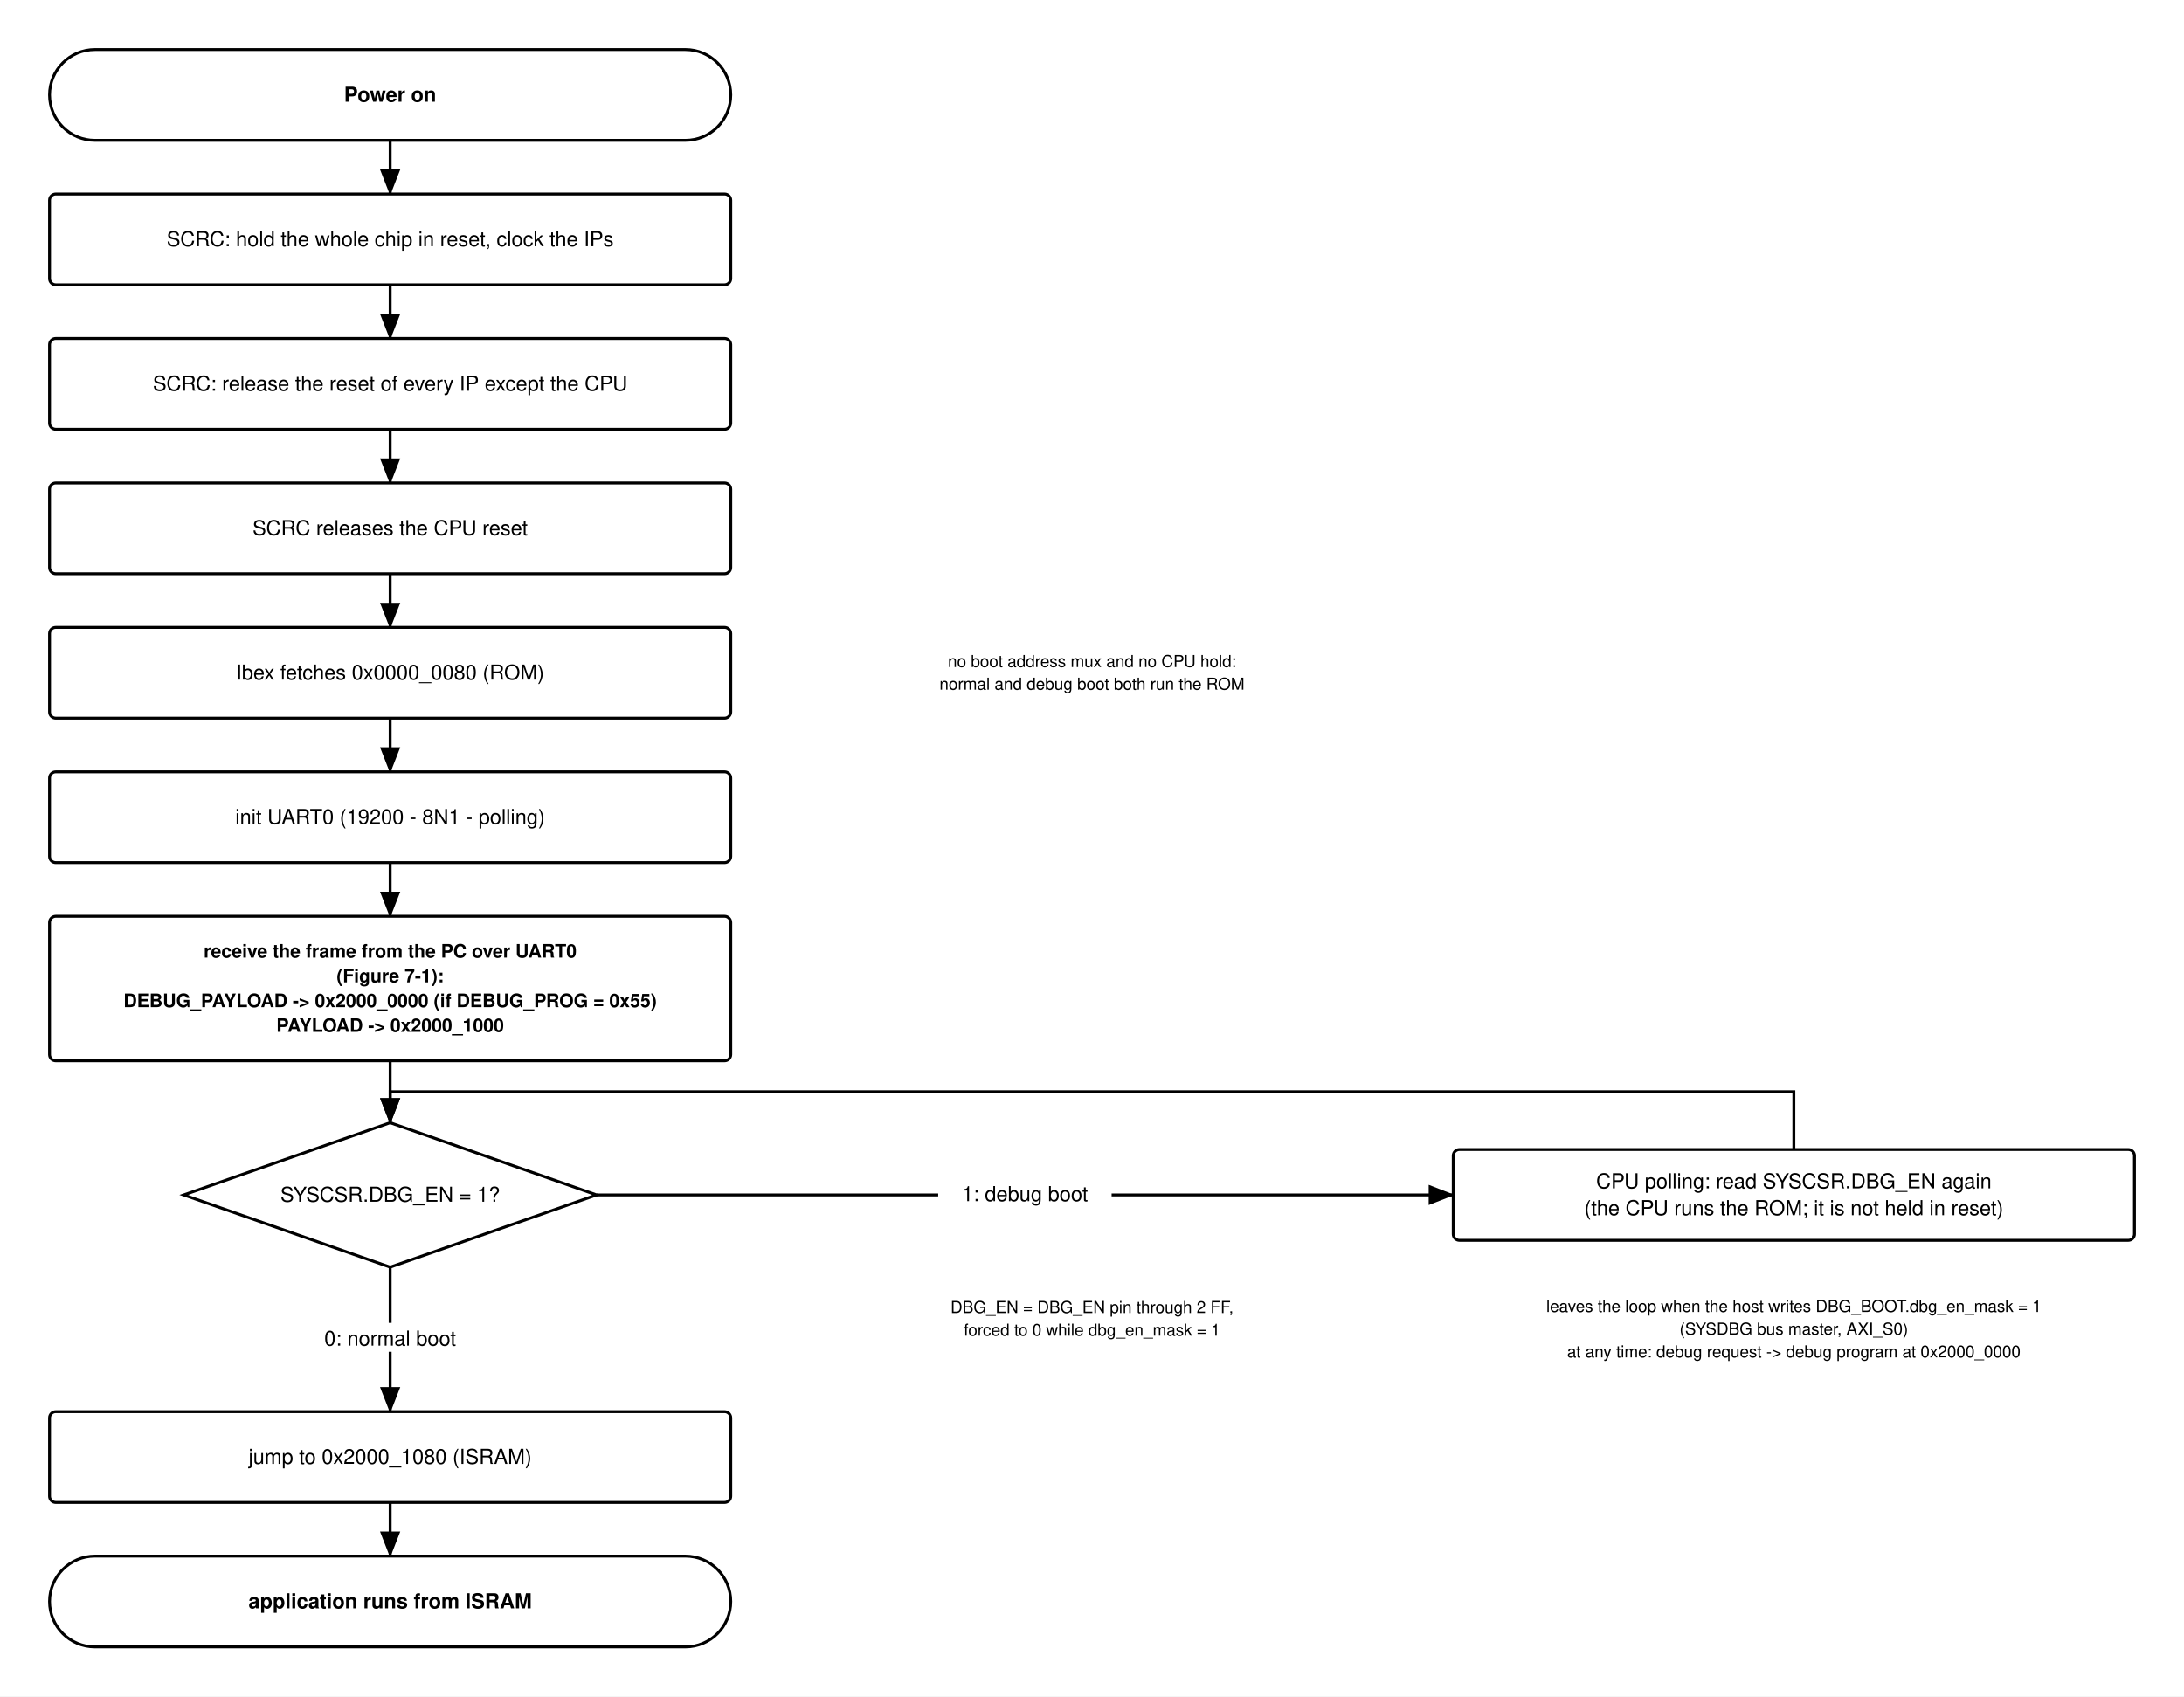
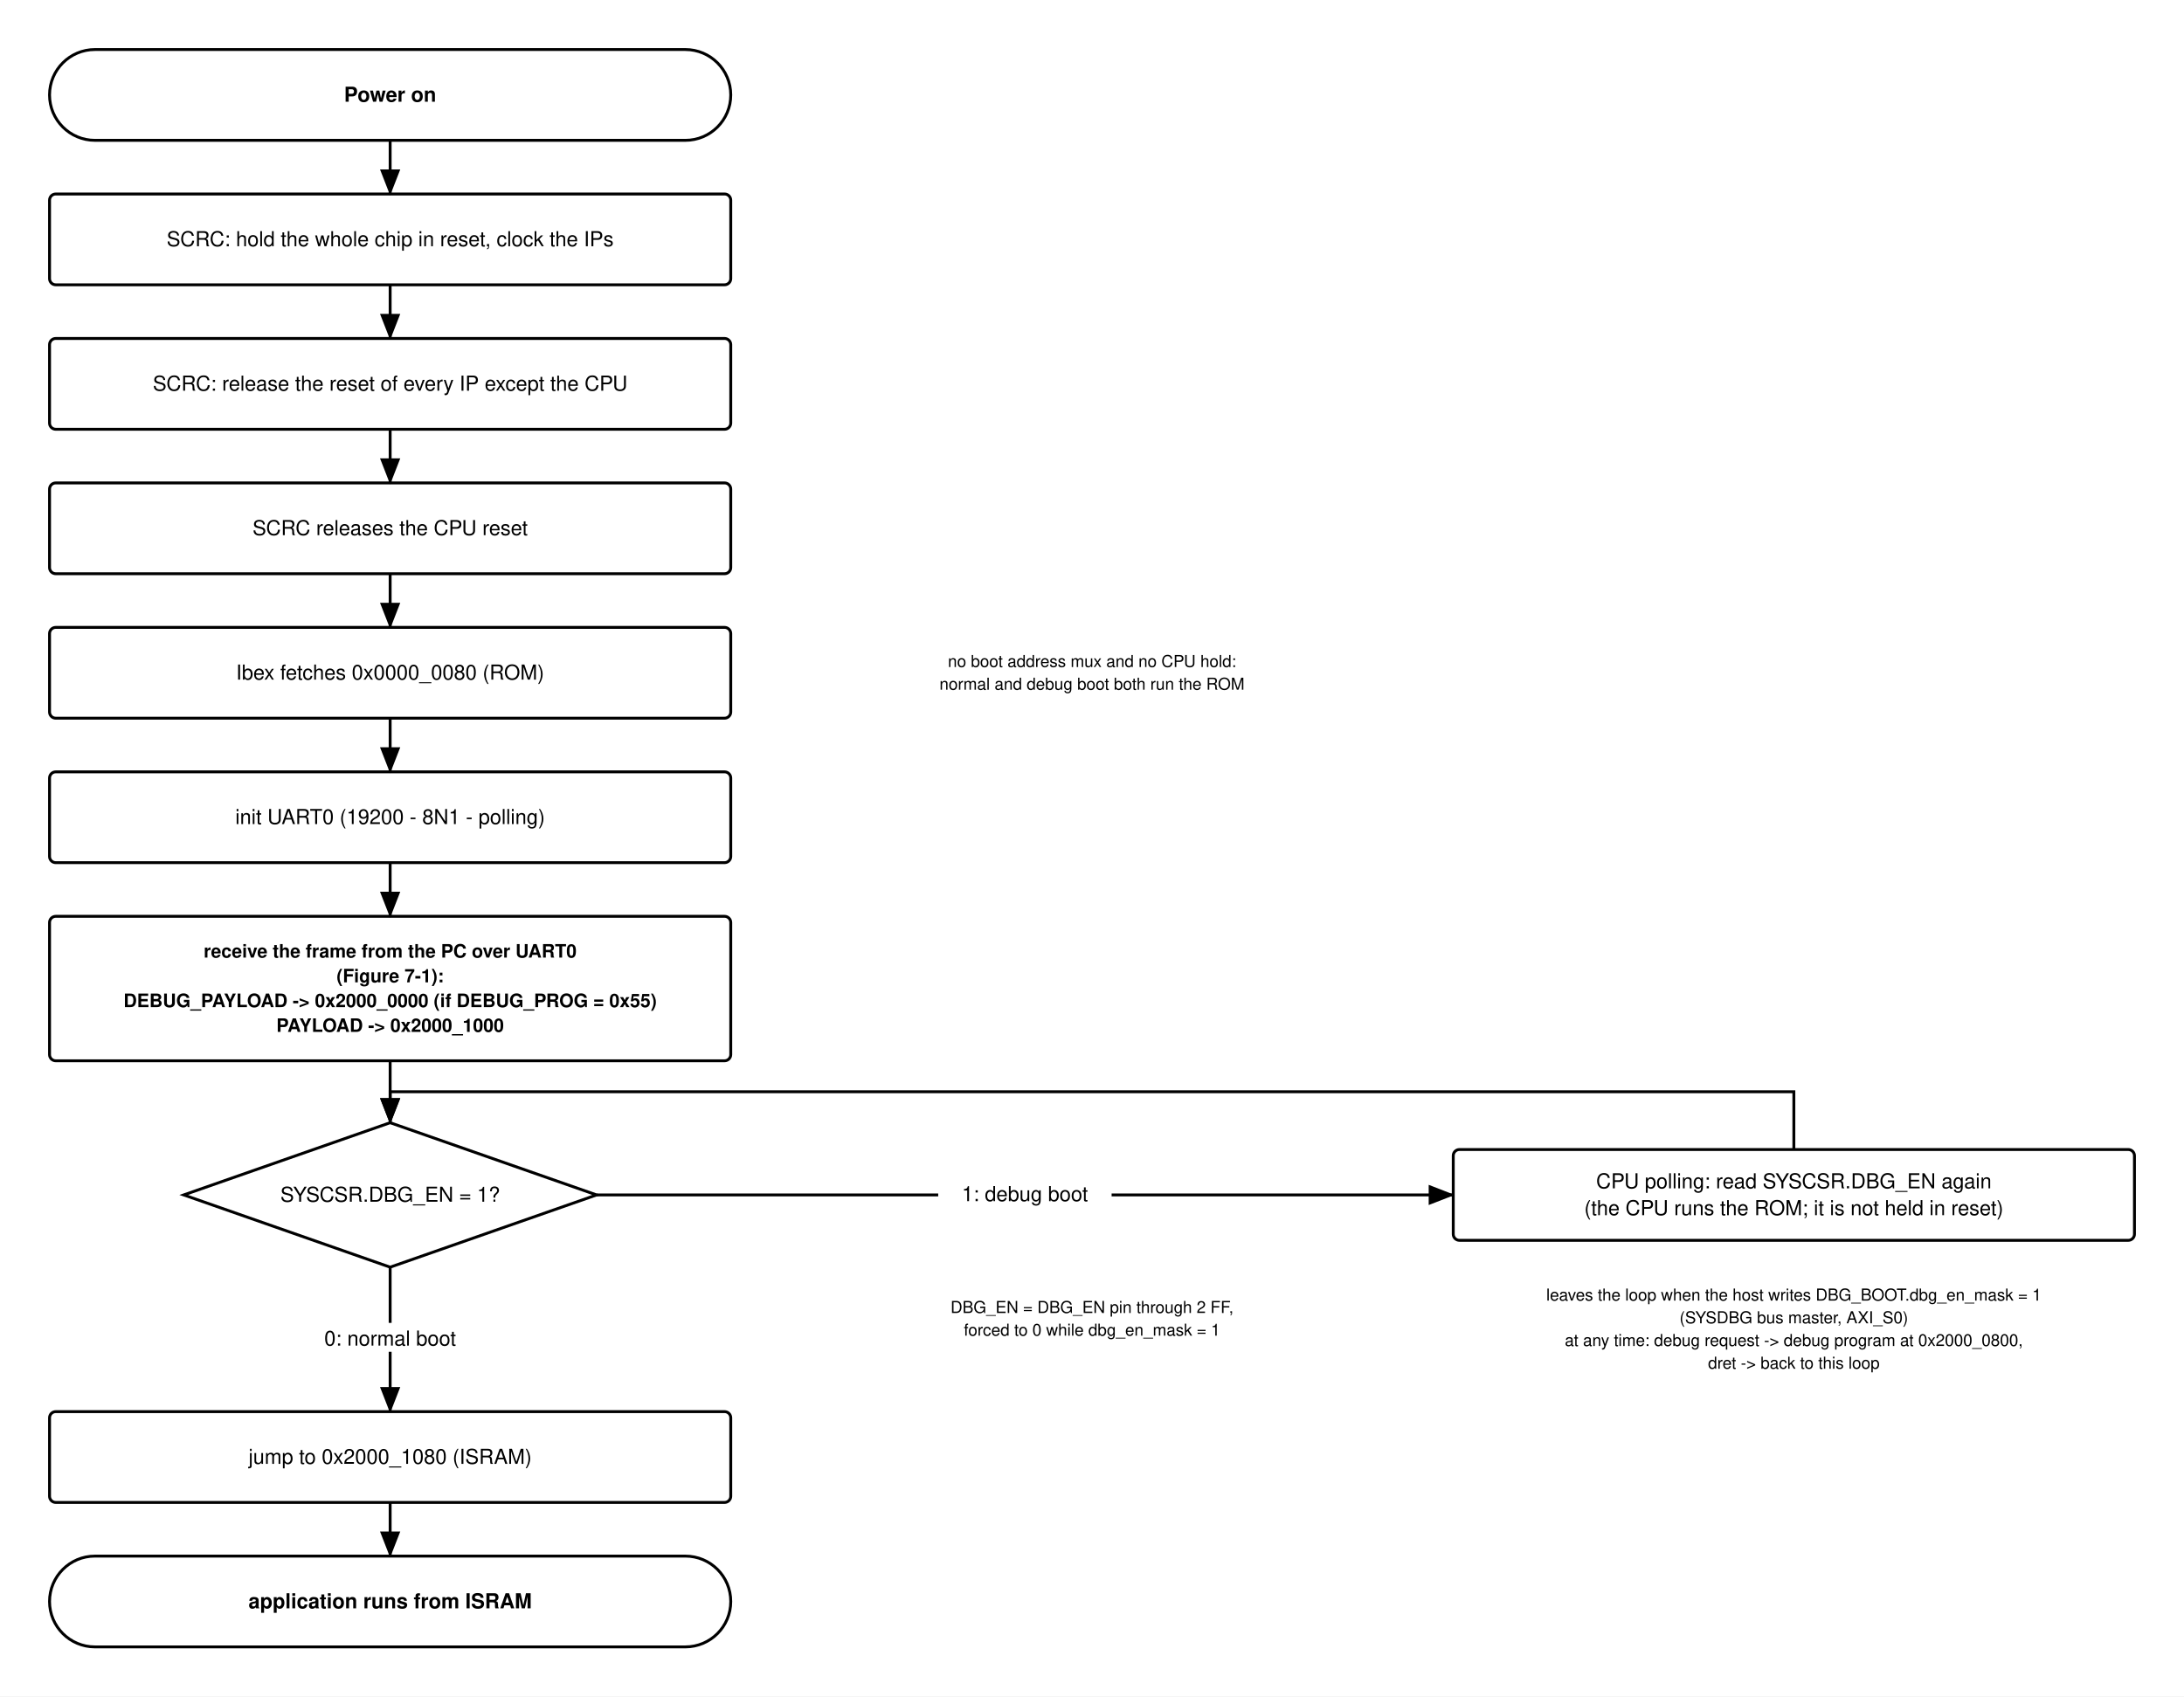
<svg xmlns="http://www.w3.org/2000/svg" width="1058" height="822" viewBox="16 -24 1058 822" font-family="Helvetica,Arial,sans-serif">
  <defs>
    <marker id="ah" markerWidth="9" markerHeight="7" refX="8.5" refY="3.5" orient="auto">
      <polygon points="0 0, 9 3.5, 0 7" fill="#000000" />
    </marker>
    <marker id="ahs" markerWidth="9" markerHeight="7" refX="0.5" refY="3.5" orient="auto">
      <polygon points="9 0, 0 3.5, 9 7" fill="#000000" />
    </marker>
  </defs>
  <rect x="16" y="-24" width="1058" height="822" fill="#ffffff" />
  <rect x="40" y="0" width="330" height="44" rx="22.0" fill="#ffffff" stroke="#000000" stroke-width="1.4" />
  <rect x="40" y="70" width="330" height="44" rx="3" fill="#ffffff" stroke="#000000" stroke-width="1.4" />
  <rect x="40" y="140" width="330" height="44" rx="3" fill="#ffffff" stroke="#000000" stroke-width="1.4" />
  <rect x="40" y="210" width="330" height="44" rx="3" fill="#ffffff" stroke="#000000" stroke-width="1.4" />
  <rect x="40" y="280" width="330" height="44" rx="3" fill="#ffffff" stroke="#000000" stroke-width="1.4" />
  <rect x="395" y="282" width="300" height="40" rx="3" fill="none" stroke="none" stroke-width="0" />
  <rect x="40" y="350" width="330" height="44" rx="3" fill="#ffffff" stroke="#000000" stroke-width="1.4" />
  <rect x="40" y="420" width="330" height="70" rx="3" fill="#ffffff" stroke="#000000" stroke-width="1.4" />
  <polygon points="205.0,520 305,555.0 205.0,590 105,555.0" fill="#ffffff" stroke="#000000" stroke-width="1.4" />
  <rect x="720" y="533" width="330" height="44" rx="3" fill="#ffffff" stroke="#000000" stroke-width="1.4" />
  <rect x="720" y="590" width="330" height="60" rx="3" fill="none" stroke="none" stroke-width="0" />
  <rect x="395" y="600" width="300" height="30" rx="3" fill="none" stroke="none" stroke-width="0" />
  <rect x="40" y="660" width="330" height="44" rx="3" fill="#ffffff" stroke="#000000" stroke-width="1.4" />
  <rect x="40" y="730" width="330" height="44" rx="22.0" fill="#ffffff" stroke="#000000" stroke-width="1.4" />
  <polyline points="205.0,44.0 205.0,70.0" fill="none" stroke="#000000" stroke-width="1.4" marker-end="url(#ah)" />
  <polyline points="205.0,114.0 205.0,140.0" fill="none" stroke="#000000" stroke-width="1.4" marker-end="url(#ah)" />
  <polyline points="205.0,184.0 205.0,210.0" fill="none" stroke="#000000" stroke-width="1.4" marker-end="url(#ah)" />
  <polyline points="205.0,254.0 205.0,280.0" fill="none" stroke="#000000" stroke-width="1.4" marker-end="url(#ah)" />
  <polyline points="205.0,324.0 205.0,350.0" fill="none" stroke="#000000" stroke-width="1.4" marker-end="url(#ah)" />
  <polyline points="205.0,394.0 205.0,420.0" fill="none" stroke="#000000" stroke-width="1.4" marker-end="url(#ah)" />
  <polyline points="205.0,490.0 205.0,520.0" fill="none" stroke="#000000" stroke-width="1.4" marker-end="url(#ah)" />
  <polyline points="305.0,555.0 720.0,555.0" fill="none" stroke="#000000" stroke-width="1.4" marker-end="url(#ah)" />
  <rect x="470.5" y="547.0" width="84.0" height="14" fill="#ffffff" />
  <text x="512.5" y="558.0" font-size="10" fill="#000000" text-anchor="middle">1: debug boot</text>
  <polyline points="885.0,533.0 885.0,505.0 205.0,505.0 205.0,520.0" fill="none" stroke="#000000" stroke-width="1.4" marker-end="url(#ah)" />
  <polyline points="205.0,590.0 205.0,660.0" fill="none" stroke="#000000" stroke-width="1.4" marker-end="url(#ah)" />
  <rect x="160.0" y="617.0" width="90.0" height="14" fill="#ffffff" />
  <text x="205.0" y="628.0" font-size="10" fill="#000000" text-anchor="middle">0: normal boot</text>
  <polyline points="205.0,704.0 205.0,730.0" fill="none" stroke="#000000" stroke-width="1.4" marker-end="url(#ah)" />
  <text x="205.0" y="25.3" font-size="10" text-anchor="middle" fill="#000000" font-weight="bold">Power on</text>
  <text x="205.0" y="95.3" font-size="10" text-anchor="middle" fill="#000000">SCRC: hold the whole chip in reset, clock the IPs</text>
  <text x="205.0" y="165.3" font-size="10" text-anchor="middle" fill="#000000">SCRC: release the reset of every IP except the CPU</text>
  <text x="205.0" y="235.3" font-size="10" text-anchor="middle" fill="#000000">SCRC releases the CPU reset</text>
  <text x="205.0" y="305.3" font-size="10" text-anchor="middle" fill="#000000">Ibex fetches 0x0000_0080 (ROM)</text>
  <text x="545.0" y="299.2" font-size="8" text-anchor="middle" fill="#000000">no boot address mux and no CPU hold:</text>
  <text x="545.0" y="310.2" font-size="8" text-anchor="middle" fill="#000000">normal and debug boot both run the ROM</text>
  <text x="205.0" y="375.3" font-size="10" text-anchor="middle" fill="#000000">init UART0 (19200 - 8N1 - polling)</text>
  <text x="205.0" y="440.0" font-size="9" text-anchor="middle" fill="#000000" font-weight="bold">receive the frame from the PC over UART0</text>
  <text x="205.0" y="452.0" font-size="9" text-anchor="middle" fill="#000000" font-weight="bold">(Figure 7-1):</text>
  <text x="205.0" y="464.0" font-size="9" text-anchor="middle" fill="#000000" font-weight="bold">DEBUG_PAYLOAD -&gt; 0x2000_0000 (if DEBUG_PROG = 0x55)</text>
  <text x="205.0" y="476.0" font-size="9" text-anchor="middle" fill="#000000" font-weight="bold">PAYLOAD -&gt; 0x2000_1000</text>
  <text x="205.0" y="558.3" font-size="10" text-anchor="middle" fill="#000000">SYSCSR.DBG_EN = 1?</text>
  <text x="885.0" y="551.8" font-size="10" text-anchor="middle" fill="#000000">CPU polling: read SYSCSR.DBG_EN again</text>
  <text x="885.0" y="564.8" font-size="10" text-anchor="middle" fill="#000000">(the CPU runs the ROM; it is not held in reset)</text>
-   <text x="885.0" y="611.7" font-size="8" text-anchor="middle" fill="#000000">leaves the loop when the host writes DBG_BOOT.dbg_en_mask = 1</text>
-   <text x="885.0" y="622.7" font-size="8" text-anchor="middle" fill="#000000">(SYSDBG bus master, AXI_S0)</text>
-   <text x="885.0" y="633.7" font-size="8" text-anchor="middle" fill="#000000">at any time: debug request -&gt; debug program at 0x2000_0000</text>
+   <text x="885.0" y="606.2" font-size="8" text-anchor="middle" fill="#000000">leaves the loop when the host writes DBG_BOOT.dbg_en_mask = 1</text>
+   <text x="885.0" y="617.2" font-size="8" text-anchor="middle" fill="#000000">(SYSDBG bus master, AXI_S0)</text>
+   <text x="885.0" y="628.2" font-size="8" text-anchor="middle" fill="#000000">at any time: debug request -&gt; debug program at 0x2000_0800,</text>
+   <text x="885.0" y="639.2" font-size="8" text-anchor="middle" fill="#000000">dret -&gt; back to this loop</text>
  <text x="545.0" y="612.2" font-size="8" text-anchor="middle" fill="#000000">DBG_EN = DBG_EN pin through 2 FF,</text>
  <text x="545.0" y="623.2" font-size="8" text-anchor="middle" fill="#000000">forced to 0 while dbg_en_mask = 1</text>
  <text x="205.0" y="685.3" font-size="10" text-anchor="middle" fill="#000000">jump to 0x2000_1080 (ISRAM)</text>
  <text x="205.0" y="755.3" font-size="10" text-anchor="middle" fill="#000000" font-weight="bold">application runs from ISRAM</text>
</svg>
